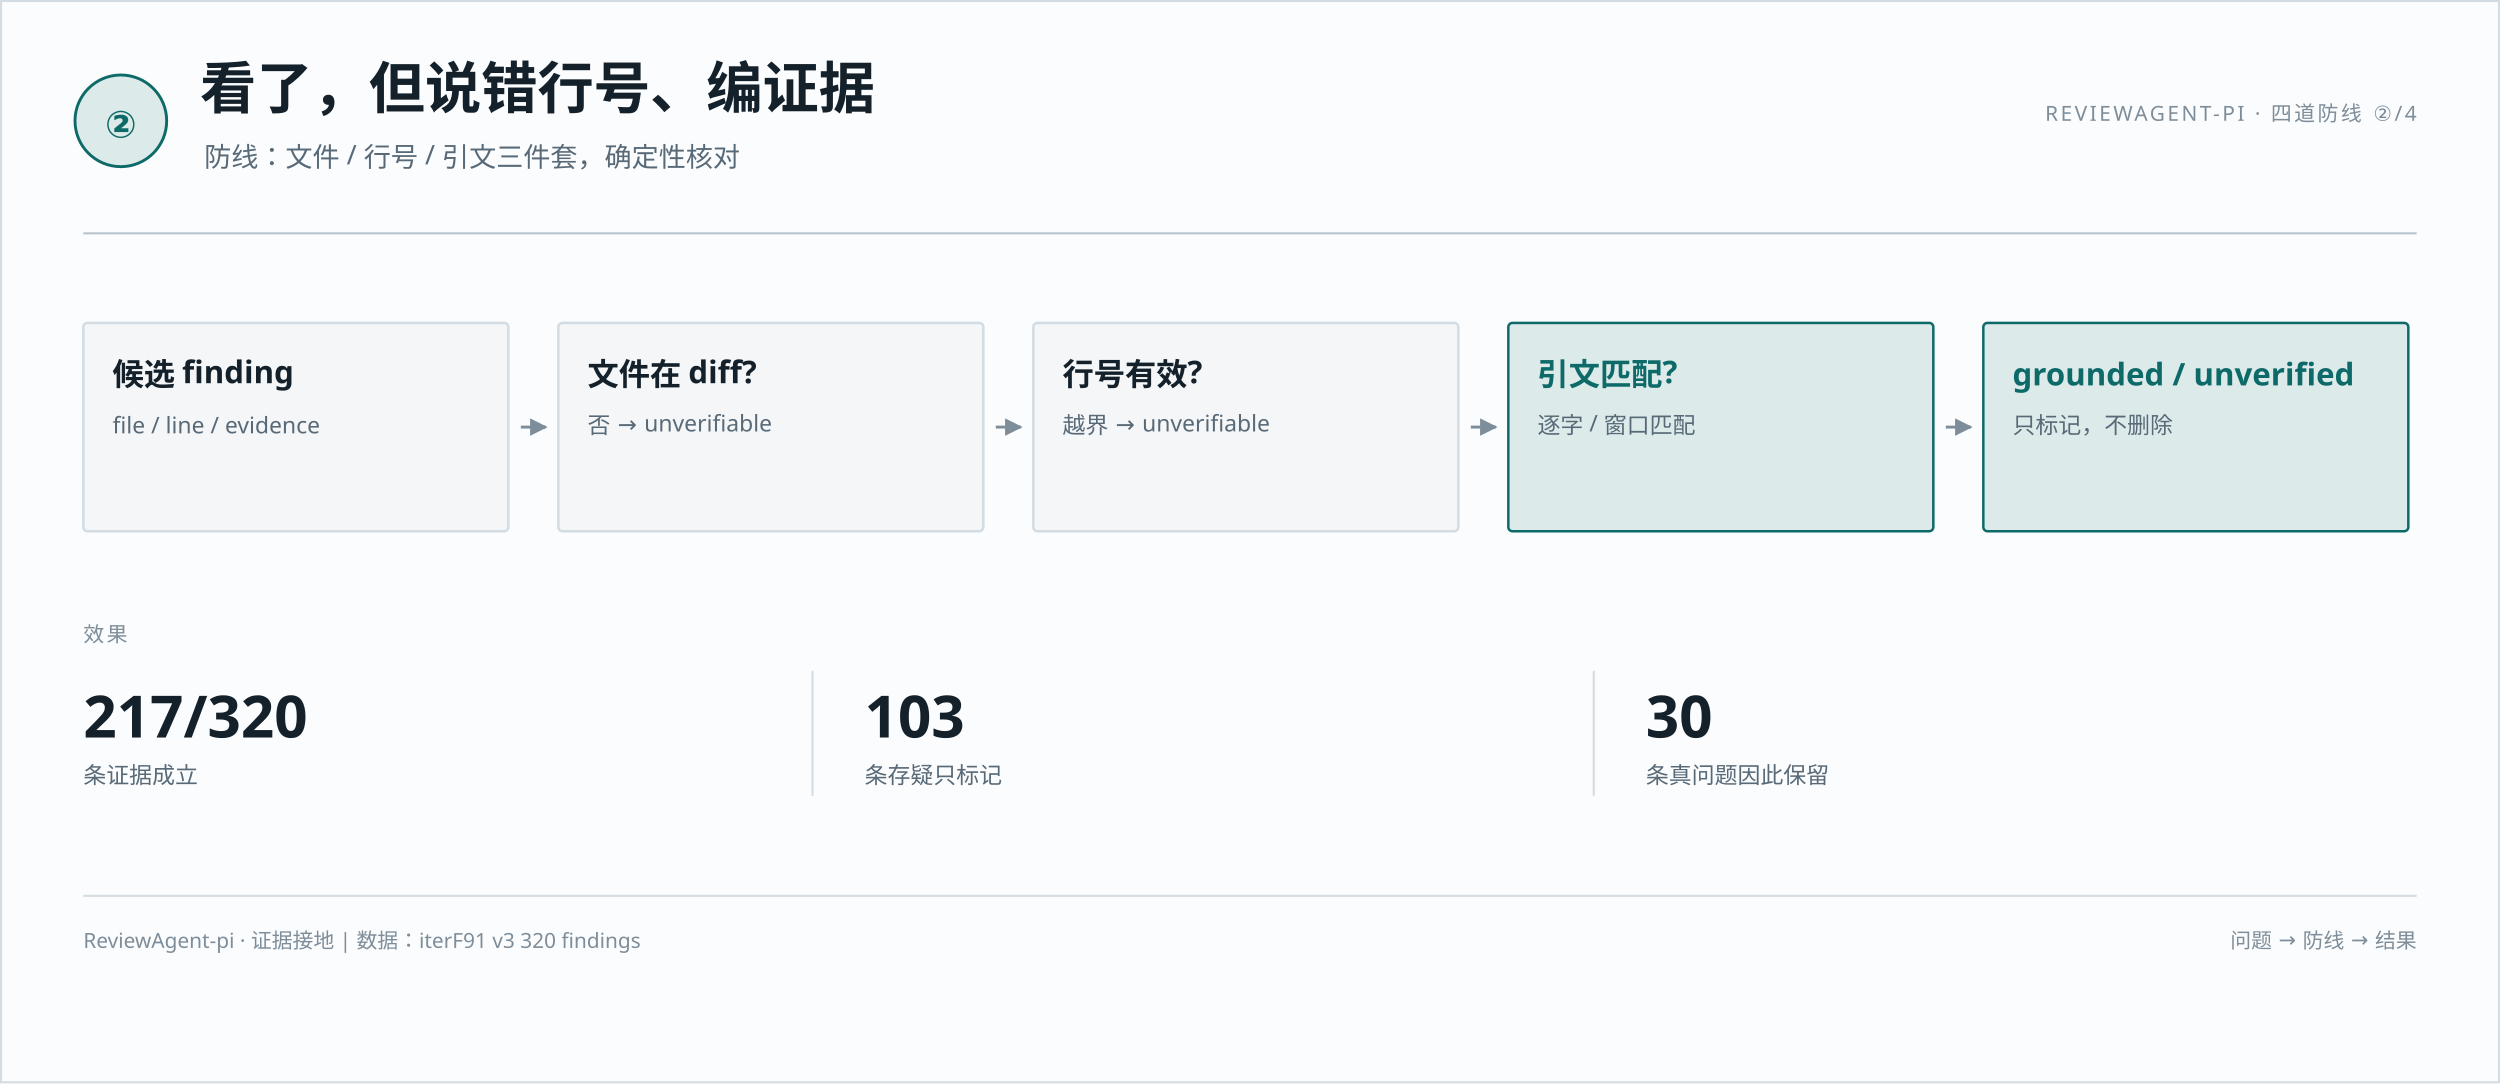
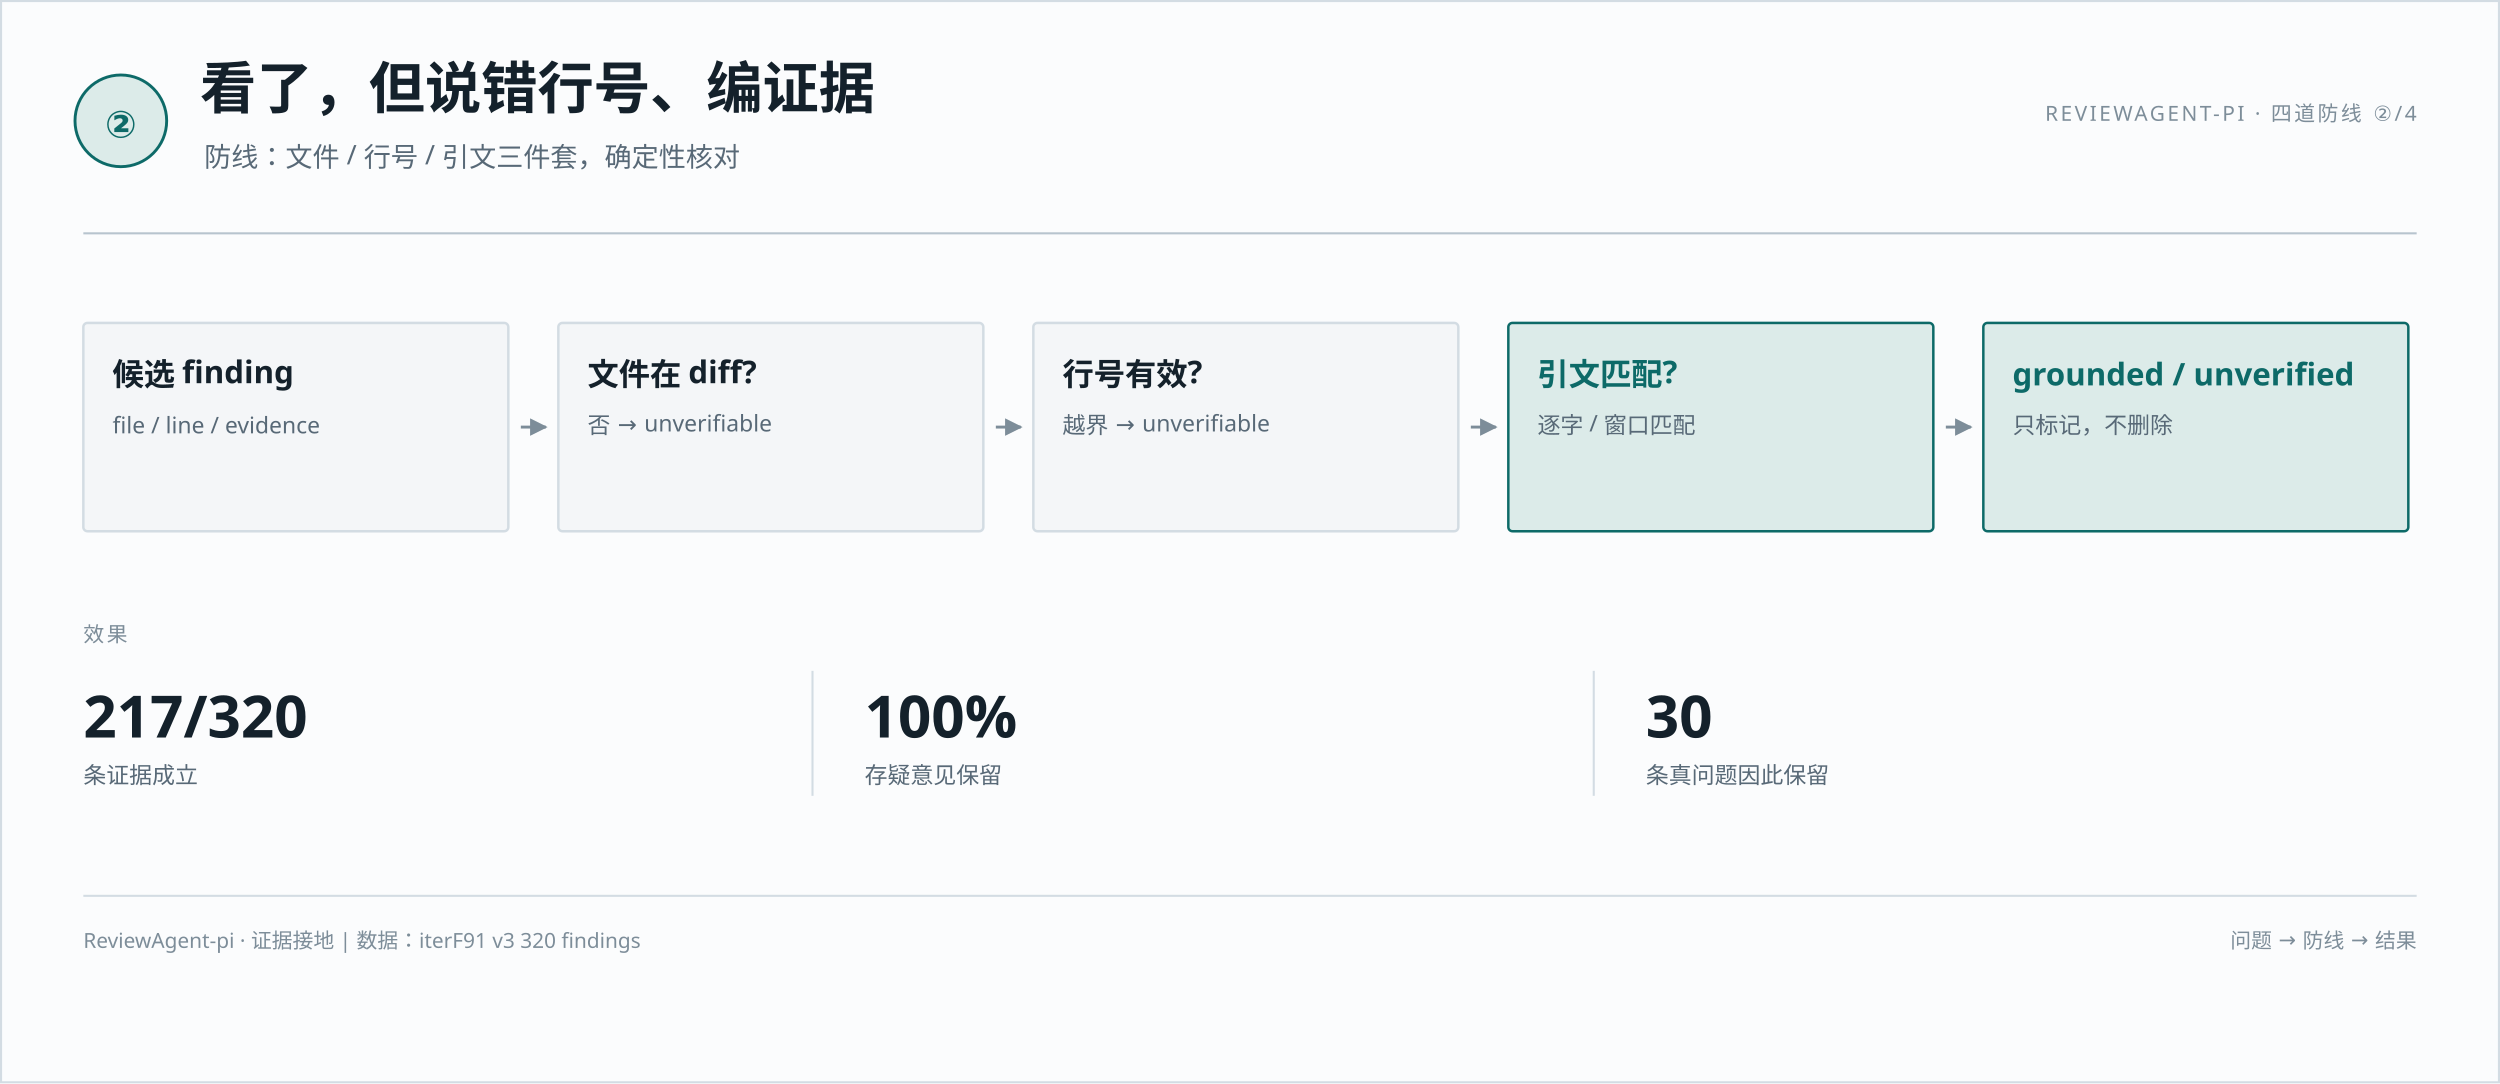
<svg xmlns="http://www.w3.org/2000/svg" width="1200" height="520" viewBox="0 0 1200 520">
  <defs>
    <marker id="arrow" viewBox="0 0 10 10" refX="9" refY="5" markerWidth="6" markerHeight="6" orient="auto-start-reverse">
      <path d="M 0 0 L 10 5 L 0 10 z" fill="#7D8D99" />
    </marker>
  </defs>
  <rect x="0.5" y="0.5" width="1199" height="519" fill="#FBFCFD" stroke="#D3DCE3" />
  <circle cx="58" cy="58" r="22" fill="#DCEBE9" stroke="#0D6A68" stroke-width="1.4" />
  <text x="58" y="66" text-anchor="middle" font-family="'Noto Sans SC','Microsoft YaHei','PingFang SC','Segoe UI',sans-serif" font-size="18" font-weight="700" fill="#0D6A68">②</text>
  <text x="96" y="52" font-family="'Noto Sans SC','Microsoft YaHei','PingFang SC','Segoe UI',sans-serif" font-size="27" font-weight="700" fill="#14212B">看了，但说错行号、编证据</text>
  <text x="98" y="80" font-family="'Noto Sans SC','Microsoft YaHei','PingFang SC','Segoe UI',sans-serif" font-size="13" fill="#586977">防线：文件 / 行号 / 引文三件套，确定性核对</text>
  <text x="1160" y="58" text-anchor="end" font-family="'Noto Sans SC','Microsoft YaHei','PingFang SC','Segoe UI',sans-serif" font-size="10" letter-spacing="1.2" fill="#7D8D99">REVIEWAGENT-PI · 四道防线 ②/4</text>
  <line x1="40" y1="112" x2="1160" y2="112" stroke="#B7C4CE" stroke-width="1" />
  <rect x="40" y="155" width="204" height="100" rx="2" fill="#F4F6F8" stroke="#D3DCE3" stroke-width="1.2" />
  <text x="54" y="185" font-family="'Noto Sans SC','Microsoft YaHei','PingFang SC','Segoe UI',sans-serif" font-size="15" font-weight="700" fill="#14212B">候选 finding</text>
  <text x="54" y="208" font-family="'Noto Sans SC','Microsoft YaHei','PingFang SC','Segoe UI',sans-serif" font-size="11" fill="#586977">file / line / evidence</text>
  <line x1="250" y1="205.0" x2="262" y2="205.0" stroke="#7D8D99" stroke-width="1.4" marker-end="url(#arrow)" />
  <rect x="268" y="155" width="204" height="100" rx="2" fill="#F4F6F8" stroke="#D3DCE3" stroke-width="1.2" />
  <text x="282" y="185" font-family="'Noto Sans SC','Microsoft YaHei','PingFang SC','Segoe UI',sans-serif" font-size="15" font-weight="700" fill="#14212B">文件在 diff?</text>
  <text x="282" y="208" font-family="'Noto Sans SC','Microsoft YaHei','PingFang SC','Segoe UI',sans-serif" font-size="11" fill="#586977">否 → unverifiable</text>
  <line x1="478" y1="205.0" x2="490" y2="205.0" stroke="#7D8D99" stroke-width="1.4" marker-end="url(#arrow)" />
  <rect x="496" y="155" width="204" height="100" rx="2" fill="#F4F6F8" stroke="#D3DCE3" stroke-width="1.2" />
  <text x="510" y="185" font-family="'Noto Sans SC','Microsoft YaHei','PingFang SC','Segoe UI',sans-serif" font-size="15" font-weight="700" fill="#14212B">行号有效?</text>
  <text x="510" y="208" font-family="'Noto Sans SC','Microsoft YaHei','PingFang SC','Segoe UI',sans-serif" font-size="11" fill="#586977">越界 → unverifiable</text>
  <line x1="706" y1="205.0" x2="718" y2="205.0" stroke="#7D8D99" stroke-width="1.4" marker-end="url(#arrow)" />
  <rect x="724" y="155" width="204" height="100" rx="2" fill="#DCEBE9" stroke="#0D6A68" stroke-width="1.2" />
  <text x="738" y="185" font-family="'Noto Sans SC','Microsoft YaHei','PingFang SC','Segoe UI',sans-serif" font-size="15" font-weight="700" fill="#0D6A68">引文匹配?</text>
  <text x="738" y="208" font-family="'Noto Sans SC','Microsoft YaHei','PingFang SC','Segoe UI',sans-serif" font-size="11" fill="#586977">逐字 / 窗口匹配</text>
  <line x1="934" y1="205.0" x2="946" y2="205.0" stroke="#7D8D99" stroke-width="1.4" marker-end="url(#arrow)" />
  <rect x="952" y="155" width="204" height="100" rx="2" fill="#DCEBE9" stroke="#0D6A68" stroke-width="1.2" />
  <text x="966" y="185" font-family="'Noto Sans SC','Microsoft YaHei','PingFang SC','Segoe UI',sans-serif" font-size="15" font-weight="700" fill="#0D6A68">grounded / unverified</text>
  <text x="966" y="208" font-family="'Noto Sans SC','Microsoft YaHei','PingFang SC','Segoe UI',sans-serif" font-size="11" fill="#586977">只标记，不删除</text>
  <text x="40" y="308" font-family="'Noto Sans SC','Microsoft YaHei','PingFang SC','Segoe UI',sans-serif" font-size="10" letter-spacing="1.2" fill="#7D8D99">效果</text>
  <text x="40" y="354" font-family="'Noto Sans SC','Microsoft YaHei','PingFang SC','Segoe UI',sans-serif" font-size="28" font-weight="700" fill="#14212B">217/320</text>
  <text x="40" y="376" font-family="'Noto Sans SC','Microsoft YaHei','PingFang SC','Segoe UI',sans-serif" font-size="11" fill="#586977">条证据成立</text>
  <line x1="390" y1="322" x2="390" y2="382" stroke="#D3DCE3" stroke-width="1" />
-   <text x="415" y="354" font-family="'Noto Sans SC','Microsoft YaHei','PingFang SC','Segoe UI',sans-serif" font-size="28" font-weight="700" fill="#14212B">103</text>
-   <text x="415" y="376" font-family="'Noto Sans SC','Microsoft YaHei','PingFang SC','Segoe UI',sans-serif" font-size="11" fill="#586977">条存疑只标记</text>
+   <text x="415" y="354" font-family="'Noto Sans SC','Microsoft YaHei','PingFang SC','Segoe UI',sans-serif" font-size="28" font-weight="700" fill="#14212B">100%</text>
+   <text x="415" y="376" font-family="'Noto Sans SC','Microsoft YaHei','PingFang SC','Segoe UI',sans-serif" font-size="11" fill="#586977">存疑意见保留</text>
  <line x1="765" y1="322" x2="765" y2="382" stroke="#D3DCE3" stroke-width="1" />
  <text x="790" y="354" font-family="'Noto Sans SC','Microsoft YaHei','PingFang SC','Segoe UI',sans-serif" font-size="28" font-weight="700" fill="#14212B">30</text>
  <text x="790" y="376" font-family="'Noto Sans SC','Microsoft YaHei','PingFang SC','Segoe UI',sans-serif" font-size="11" fill="#586977">条真问题因此保留</text>
  <line x1="40" y1="430" x2="1160" y2="430" stroke="#D3DCE3" stroke-width="1" />
  <text x="40" y="455" font-family="'Noto Sans SC','Microsoft YaHei','PingFang SC','Segoe UI',sans-serif" font-size="10" fill="#7D8D99">ReviewAgent-pi · 证据接地 | 数据：iterF91 v3 320 findings</text>
  <text x="1160" y="455" text-anchor="end" font-family="'Noto Sans SC','Microsoft YaHei','PingFang SC','Segoe UI',sans-serif" font-size="10" fill="#7D8D99">问题 → 防线 → 结果</text>
</svg>
